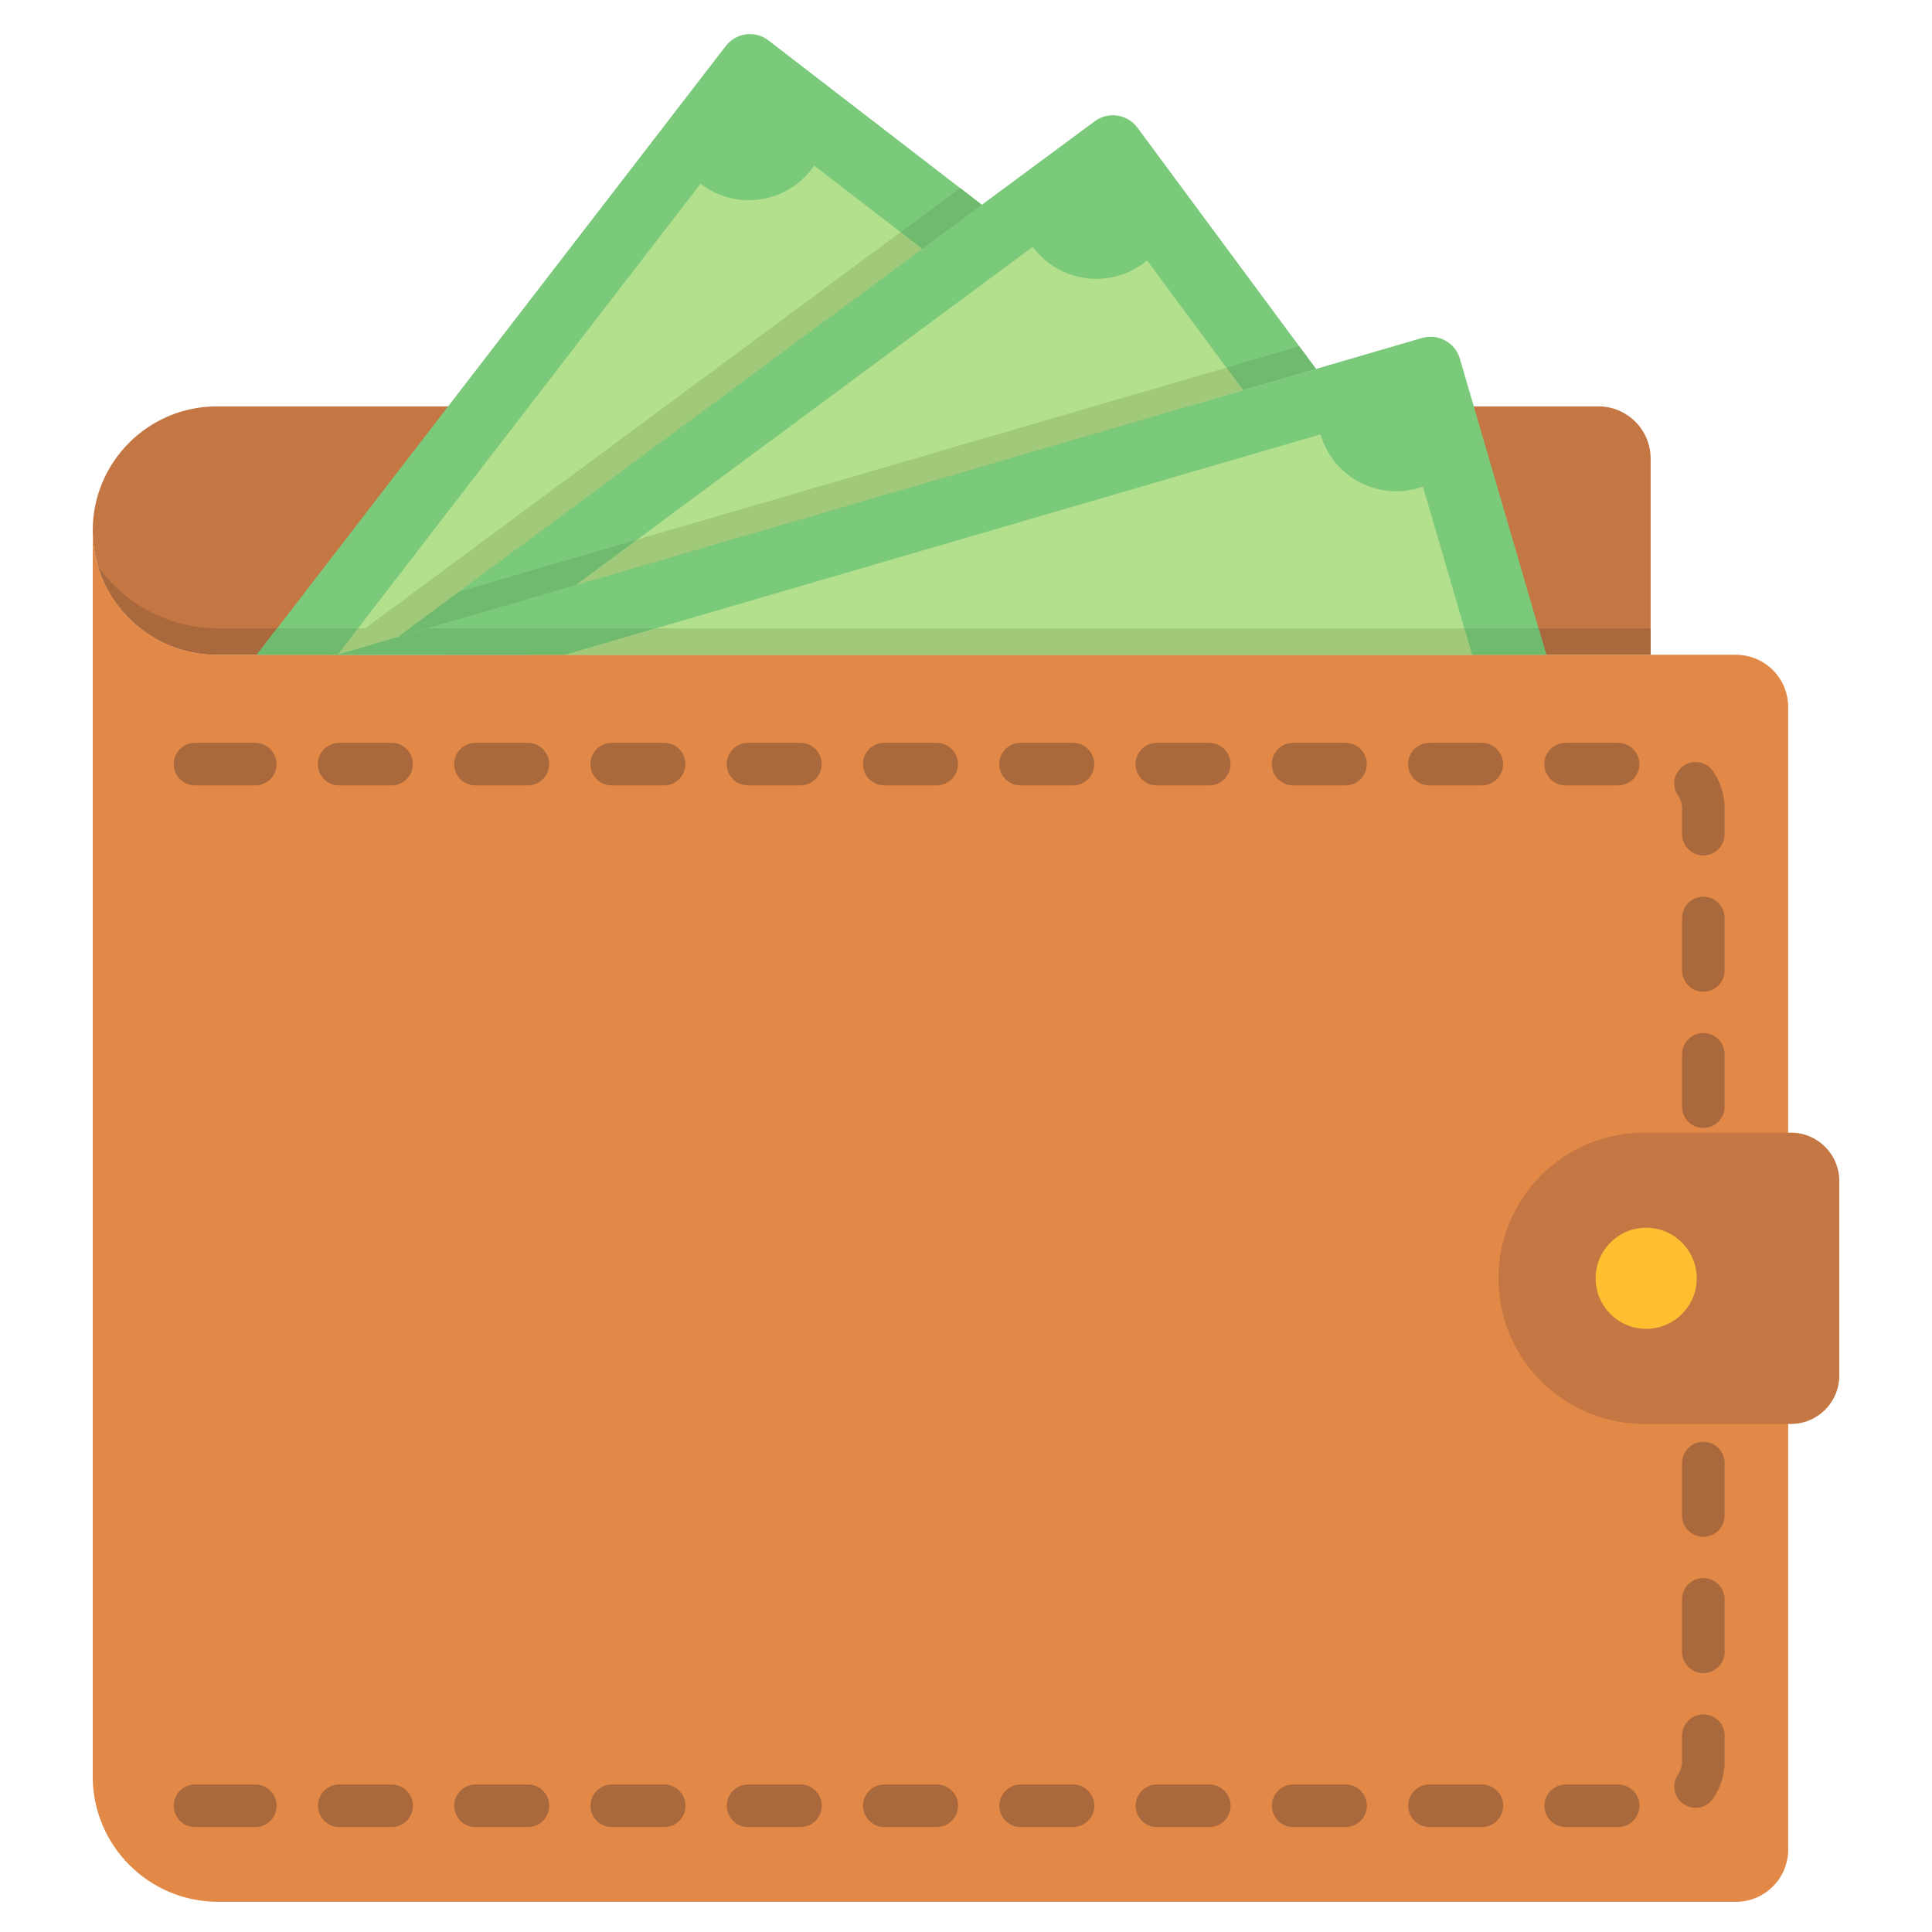
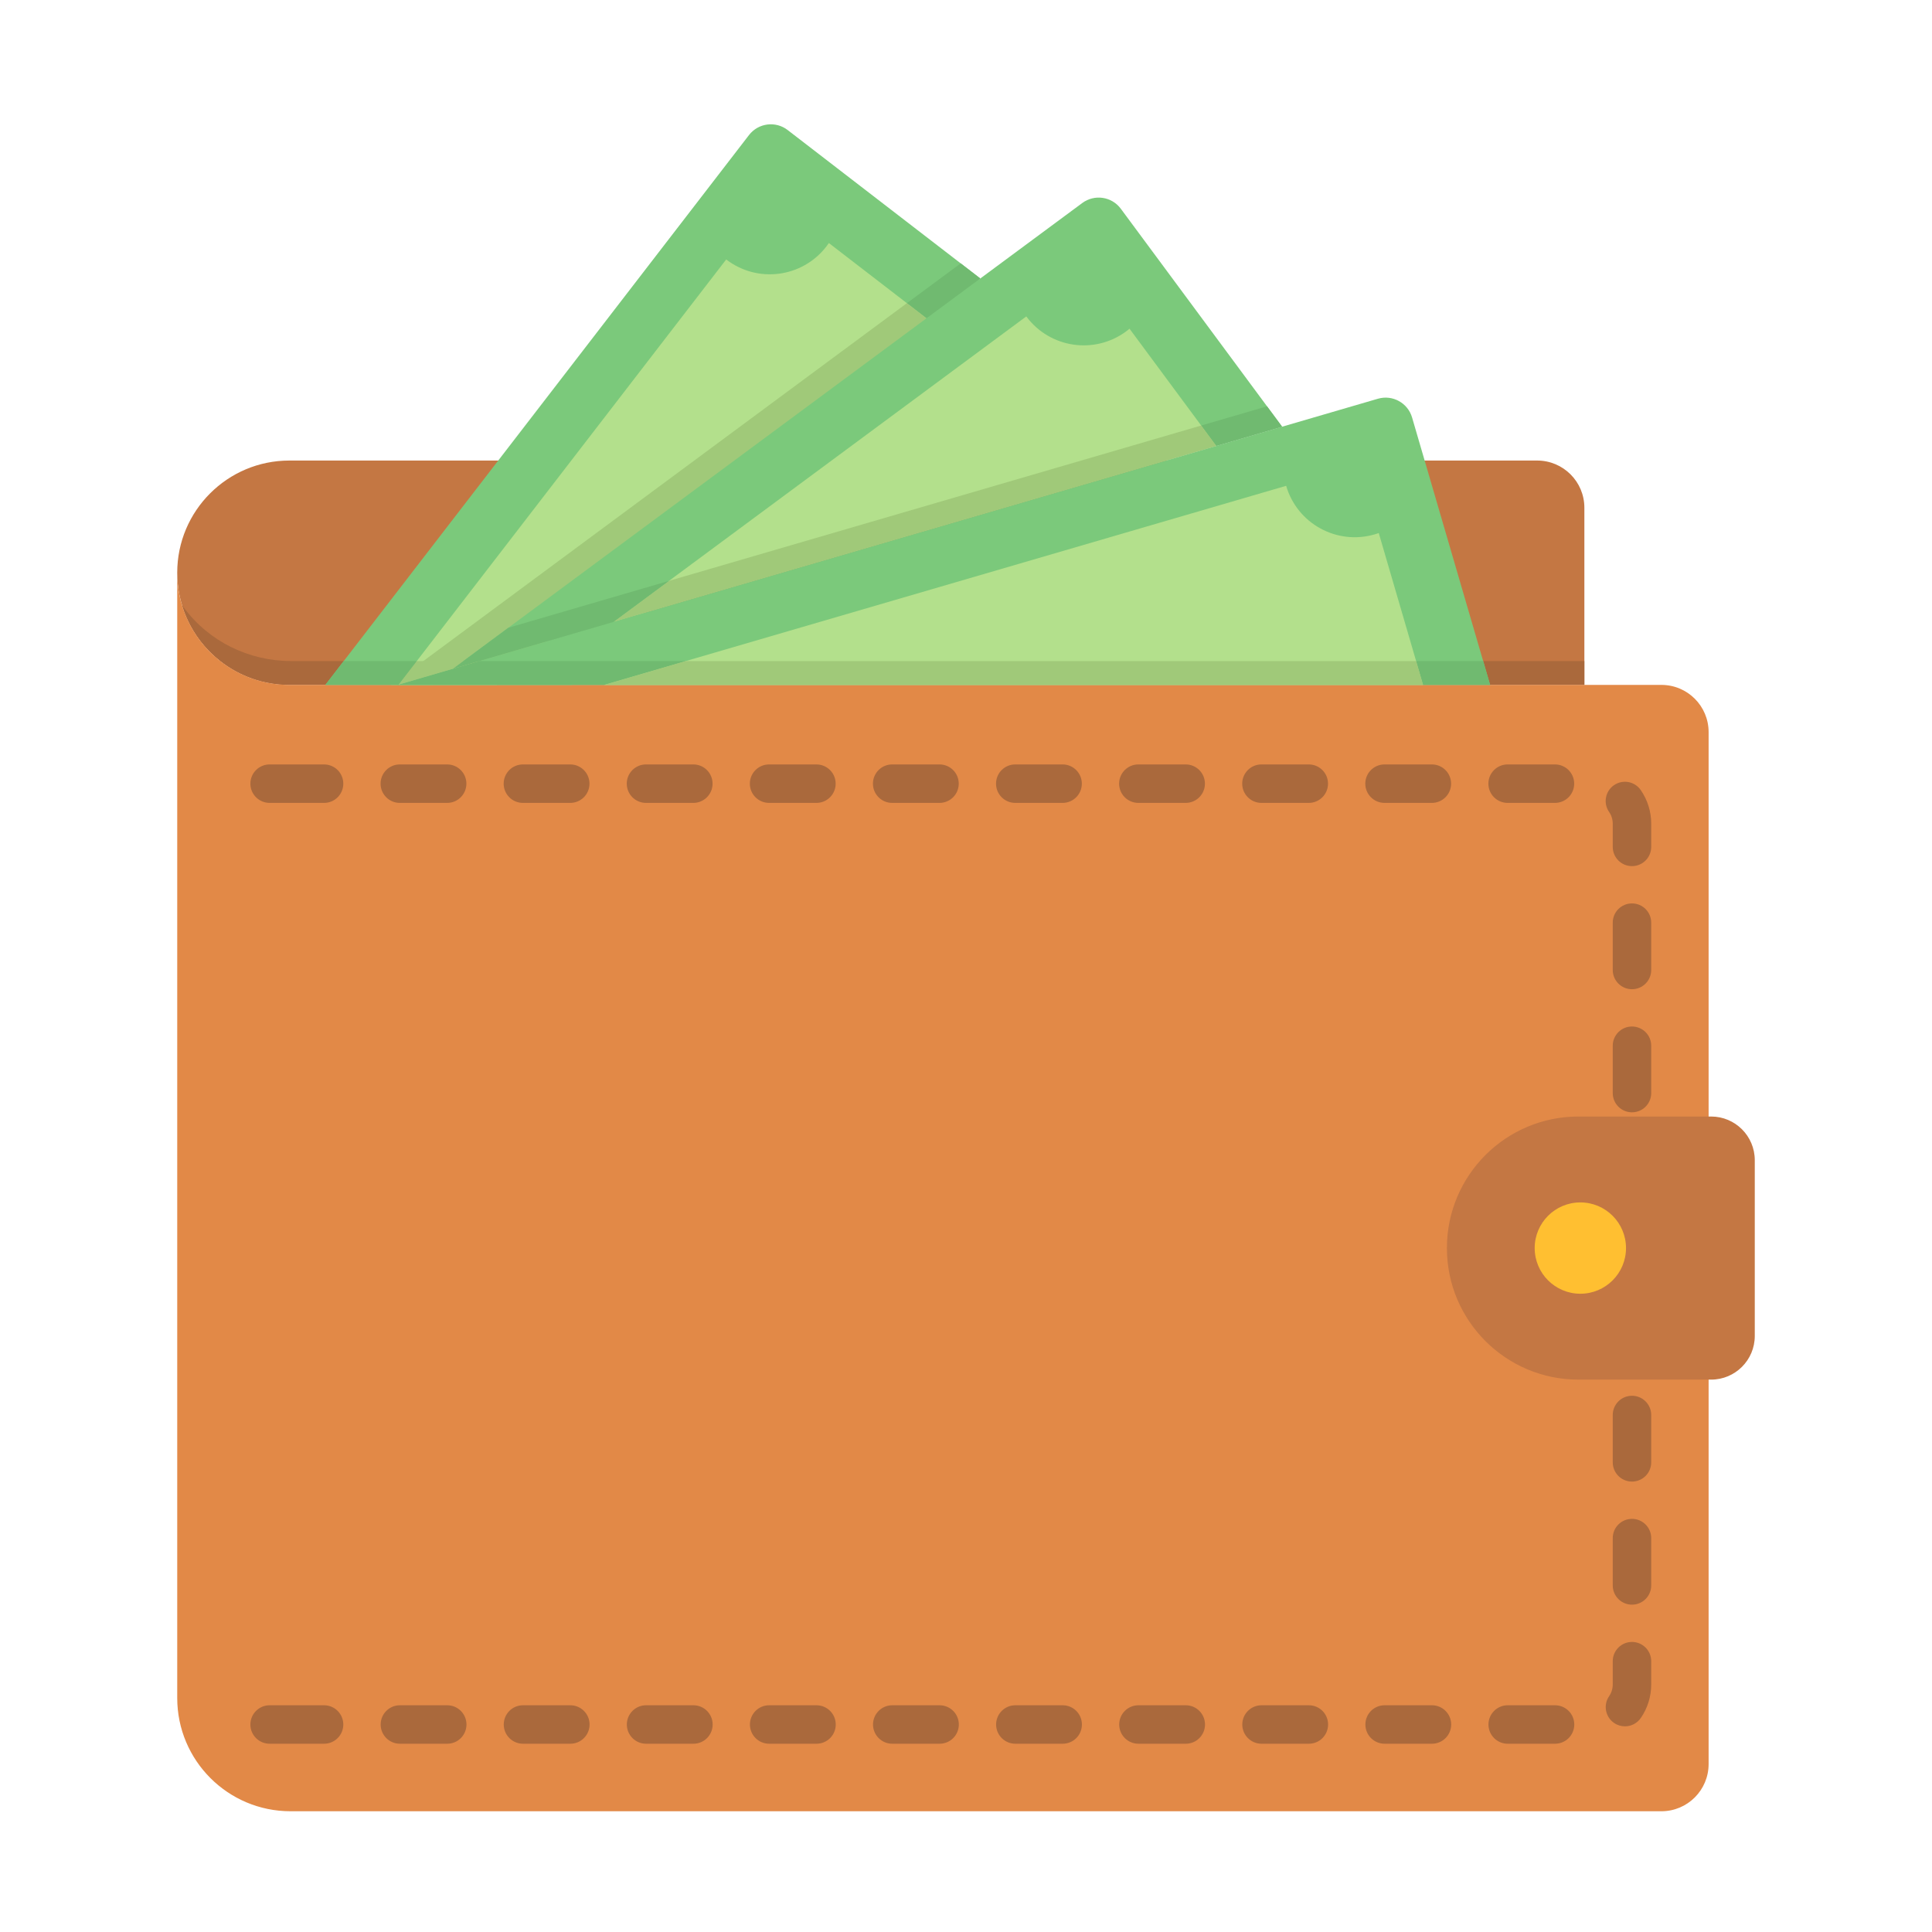
<svg xmlns="http://www.w3.org/2000/svg" viewBox="0 0 128 128">
-   <g transform="translate(-21.90717, -14.16554) scale(0.0780974)">
-     <path fill="#C47743" d="M1680.791 570.476v166.382H464.526c-24.507 0-47.063-8.374-64.958-22.411a106 106 0 0 1-9.539-8.455c-19.069-19.06-30.866-45.41-30.866-74.506 0-58.174 47.18-105.354 105.363-105.354h1171.93c24.489 0 44.335 19.855 44.335 44.344" />
-     <path fill="#AA693C" d="M1680.791 714.447v22.411H464.526c-24.507 0-47.063-8.374-64.958-22.411a106 106 0 0 1-9.539-8.455c-12.168-12.159-21.373-27.289-26.431-44.208q.802 1.138 1.627 2.26c23.507 31.967 61.19 50.404 100.87 50.404z" />
-     <path fill="#E28947" d="M1797.482 781.193v969.225c0 24.48-19.846 44.335-44.335 44.335H465.574c-58.761 0-106.411-47.641-106.411-106.411V631.486c0 29.096 11.797 55.446 30.866 74.506 19.06 19.069 45.401 30.866 74.497 30.866h1288.621c24.489.001 44.335 19.846 44.335 44.335" />
-     <path fill="#7BC97B" d="m498.3 736.855 162.356-210.72 235.54-305.718c8.726-11.324 24.971-13.425 36.295-4.709l180.942 139.416-383.609 381.73z" />
-     <path fill="#B3E08C" d="M1062.912 392.513 690.997 709.885l-31.607 26.973h-92.482l9.105-11.824 153.248-198.902 145.516-188.866c29.349 22.61 71.471 17.154 94.09-12.195a65 65 0 0 0 2.331-3.225l73.295 56.475z" />
-     <path fill="#70BA70" d="M1113.434 355.125 784.292 682.65l-93.295 27.235 371.915-317.372-18.419-14.191 50.523-37.388z" />
-     <path fill="#A0C979" d="M1062.912 392.513 690.997 709.885l-92.4 26.974h-38.554l15.971-11.825 11.698-8.654 2.61-1.933 454.171-336.125z" />
-     <path fill="#7BC97B" d="M1396.905 494.344 618.181 721.656l51.977-38.472 539.065-398.942c11.481-8.5 27.696-6.079 36.187 5.402l137.323 185.551z" />
-     <path fill="#B3E08C" d="m1335.064 512.393-566.02 165.226 51.986-38.472 335.61-248.377c22.032 29.782 64.036 36.06 93.828 14.01a63 63 0 0 0 3.125-2.457l67.297 90.919z" />
-     <path fill="#7BC97B" d="m1592.272 736.855-61.496-210.72-11.812-40.454c-4.008-13.718-18.374-21.592-32.092-17.593l-198.864 58.047-721.907 210.72z" />
-     <path fill="#70BA70" d="m1396.905 494.344-61.841 18.049-14.173-19.151 61.841-18.048z" />
-     <path fill="#A0C979" d="m1335.064 512.393-566.02 165.226 51.986-38.473 436.303-127.349 63.558-18.555z" />
-     <path fill="#B3E08C" d="m1529.304 736.855-41.624-142.617a66 66 0 0 1-3.795 1.224c-35.568 10.384-72.812-10.038-83.187-45.597l-640.636 186.99z" />
-     <path fill="#70BA70" d="m836.847 714.447-76.782 22.412H566.104l76.773-22.412z" />
-     <path fill="#70BA70" d="M1592.275 736.859h-62.97l-6.54-22.412h62.97z" />
-     <path fill="#A0C979" d="M1529.305 736.859h-769.24l76.782-22.412h685.918z" />
-     <path fill="#A0C979" d="m642.877 714.447-76.773 22.412h-6.061l24.128-22.412z" />
-     <path fill="#70BA70" d="m821.03 639.146-51.986 38.473-150.863 44.037 51.977-38.473z" />
-     <path fill="#70BA70" d="m584.171 714.447-17.263 22.412h-68.607l17.263-22.412z" />
-     <path fill="#AA693C" d="M497.081 847.683h-51.138c-9.978 0-18.066-8.088-18.066-18.066s8.088-18.066 18.066-18.066h51.138c9.978 0 18.066 8.088 18.066 18.066s-8.088 18.066-18.066 18.066" />
-     <path fill="#AA693C" d="M1653.245 1731.343h-44.465c-9.978 0-18.066-8.088-18.066-18.066s8.089-18.066 18.066-18.066h44.465c9.978 0 18.066 8.088 18.066 18.066s-8.088 18.066-18.066 18.066m-115.609 0h-44.465c-9.978 0-18.066-8.088-18.066-18.066s8.088-18.066 18.066-18.066h44.465c9.978 0 18.066 8.088 18.066 18.066s-8.088 18.066-18.066 18.066m-115.608 0h-44.465c-9.978 0-18.066-8.088-18.066-18.066s8.088-18.066 18.066-18.066h44.465c9.978 0 18.066 8.088 18.066 18.066s-8.088 18.066-18.066 18.066m-115.609 0h-44.465c-9.978 0-18.066-8.088-18.066-18.066s8.089-18.066 18.066-18.066h44.465c9.978 0 18.066 8.088 18.066 18.066s-8.088 18.066-18.066 18.066m-115.608 0h-44.465c-9.978 0-18.066-8.088-18.066-18.066s8.088-18.066 18.066-18.066h44.465c9.978 0 18.066 8.088 18.066 18.066s-8.088 18.066-18.066 18.066m-115.609 0h-44.465c-9.978 0-18.066-8.088-18.066-18.066s8.088-18.066 18.066-18.066h44.465c9.978 0 18.066 8.088 18.066 18.066s-8.088 18.066-18.066 18.066m-115.608 0h-44.465c-9.978 0-18.066-8.088-18.066-18.066s8.088-18.066 18.066-18.066h44.465c9.978 0 18.066 8.088 18.066 18.066s-8.089 18.066-18.066 18.066m-115.61 0H799.52c-9.978 0-18.066-8.088-18.066-18.066s8.088-18.066 18.066-18.066h44.465c9.978 0 18.066 8.088 18.066 18.066s-8.089 18.066-18.067 18.066m-115.608 0h-44.465c-9.978 0-18.066-8.088-18.066-18.066s8.088-18.066 18.066-18.066h44.465c9.978 0 18.066 8.088 18.066 18.066.001 9.978-8.088 18.066-18.066 18.066m-115.608 0h-44.466c-9.978 0-18.066-8.088-18.066-18.066s8.088-18.066 18.066-18.066h44.466c9.978 0 18.066 8.088 18.066 18.066.001 9.978-8.088 18.066-18.066 18.066m1106.136-16.349a18 18 0 0 1-10.211-3.175c-8.225-5.648-10.314-16.895-4.667-25.12a19.4 19.4 0 0 0 3.413-11.045v-21.85c0-9.978 8.088-18.066 18.066-18.066s18.066 8.088 18.066 18.066v21.85c0 11.308-3.375 22.2-9.759 31.498-3.501 5.101-9.157 7.842-14.908 7.842m6.602-114.267c-9.978 0-18.066-8.089-18.066-18.066v-44.465c0-9.978 8.088-18.066 18.066-18.066s18.066 8.089 18.066 18.066v44.465c0 9.978-8.088 18.066-18.066 18.066m0-115.608c-9.978 0-18.066-8.088-18.066-18.066v-44.465c0-9.978 8.088-18.066 18.066-18.066s18.066 8.088 18.066 18.066v44.465c0 9.978-8.088 18.066-18.066 18.066m0-115.609c-9.978 0-18.066-8.088-18.066-18.066v-44.465c0-9.978 8.088-18.066 18.066-18.066s18.066 8.088 18.066 18.066v44.465c0 9.978-8.088 18.066-18.066 18.066m0-115.608c-9.978 0-18.066-8.089-18.066-18.066v-44.465c0-9.978 8.088-18.066 18.066-18.066s18.066 8.088 18.066 18.066v44.465c0 9.977-8.088 18.066-18.066 18.066m0-115.609c-9.978 0-18.066-8.088-18.066-18.066v-44.465c0-9.978 8.088-18.066 18.066-18.066s18.066 8.088 18.066 18.066v44.465c0 9.978-8.088 18.066-18.066 18.066m0-115.608c-9.978 0-18.066-8.088-18.066-18.066v-44.465c0-9.978 8.088-18.066 18.066-18.066s18.066 8.088 18.066 18.066v44.465c0 9.977-8.088 18.066-18.066 18.066m0-115.609c-9.978 0-18.066-8.088-18.066-18.066v-21.771a19.4 19.4 0 0 0-3.436-11.078c-5.666-8.213-3.6-19.465 4.613-25.13 8.213-5.666 19.465-3.601 25.13 4.613 6.428 9.319 9.826 20.244 9.826 31.595v21.771c-.001 9.978-8.089 18.066-18.067 18.066m-72.34-59.393h-44.465c-9.978 0-18.066-8.088-18.066-18.066s8.089-18.066 18.066-18.066h44.465c9.978 0 18.066 8.088 18.066 18.066s-8.088 18.066-18.066 18.066m-115.608 0h-44.465c-9.978 0-18.066-8.088-18.066-18.066s8.088-18.066 18.066-18.066h44.465c9.978 0 18.066 8.088 18.066 18.066s-8.088 18.066-18.066 18.066m-115.608 0h-44.465c-9.978 0-18.066-8.088-18.066-18.066s8.088-18.066 18.066-18.066h44.465c9.978 0 18.066 8.088 18.066 18.066s-8.088 18.066-18.066 18.066m-115.609 0h-44.465c-9.978 0-18.066-8.088-18.066-18.066s8.089-18.066 18.066-18.066h44.465c9.978 0 18.066 8.088 18.066 18.066s-8.088 18.066-18.066 18.066m-115.608 0h-44.466c-9.978 0-18.066-8.088-18.066-18.066s8.088-18.066 18.066-18.066h44.466c9.978 0 18.066 8.088 18.066 18.066s-8.088 18.066-18.066 18.066m-115.609 0h-44.465c-9.978 0-18.066-8.088-18.066-18.066s8.088-18.066 18.066-18.066h44.465c9.978 0 18.066 8.088 18.066 18.066s-8.088 18.066-18.066 18.066m-115.608 0H915.05c-9.978 0-18.066-8.088-18.066-18.066s8.088-18.066 18.066-18.066h44.466c9.978 0 18.066 8.088 18.066 18.066s-8.088 18.066-18.066 18.066m-115.609 0h-44.465c-9.978 0-18.066-8.088-18.066-18.066s8.088-18.066 18.066-18.066h44.465c9.978 0 18.066 8.088 18.066 18.066s-8.088 18.066-18.066 18.066m-115.608 0h-44.466c-9.978 0-18.066-8.088-18.066-18.066s8.088-18.066 18.066-18.066h44.466c9.978 0 18.066 8.088 18.066 18.066s-8.088 18.066-18.066 18.066m-115.609 0h-44.465c-9.978 0-18.066-8.088-18.066-18.066s8.088-18.066 18.066-18.066h44.465c9.978 0 18.066 8.088 18.066 18.066s-8.088 18.066-18.066 18.066" />
-     <path fill="#AA693C" d="M497.081 1731.343h-51.138c-9.978 0-18.066-8.088-18.066-18.066s8.088-18.066 18.066-18.066h51.138c9.978 0 18.066 8.088 18.066 18.066.001 9.978-8.088 18.066-18.066 18.066" />
-     <path fill="#C47743" d="M1675.242 1389.359h124.573c22.656 0 41.023-18.366 41.023-41.023v-165.069c0-22.656-18.366-41.023-41.023-41.023h-124.573c-68.239 0-123.557 55.318-123.557 123.557s55.318 123.558 123.557 123.558" />
+   <g transform="translate(-13.59358, -6.60113) scale(0.07053958)">
+     <path fill="#C47743" d="M1680.791,570.476v166.382H464.526c-24.507,0-47.063-8.374-64.958-22.411     c-3.351-2.629-6.531-5.447-9.539-8.455c-19.069-19.06-30.866-45.41-30.866-74.506c0-58.174,47.18-105.354,105.363-105.354     h1171.93C1660.945,526.132,1680.791,545.987,1680.791,570.476z" />
+     <path fill="#AA693C" d="M1680.791,714.447v22.411H464.526c-24.507,0-47.063-8.374-64.958-22.411     c-3.351-2.629-6.531-5.447-9.539-8.455c-12.168-12.159-21.373-27.289-26.431-44.208c0.535,0.759,1.077,1.512,1.627,2.26     c23.507,31.967,61.19,50.404,100.87,50.404H1680.791z" />
+     <path fill="#E28947" d="M1797.482,781.193v969.225c0,24.48-19.846,44.335-44.335,44.335H465.574     c-58.761,0-106.411-47.641-106.411-106.411V631.486c0,29.096,11.797,55.446,30.866,74.506     c19.06,19.069,45.401,30.866,74.497,30.866h1288.621C1777.636,736.859,1797.482,756.704,1797.482,781.193z" />
+     <path fill="#7BC97B" d="M498.3,736.855l162.356-210.72l235.54-305.718c8.726-11.324,24.971-13.425,36.295-4.709     l180.942,139.416l-383.609,381.73H498.3z" />
+     <path fill="#B3E08C" d="M1062.912,392.513L690.997,709.885l-31.607,26.973h-92.482l9.105-11.824l153.248-198.902     l145.516-188.866c29.349,22.61,71.471,17.154,94.09-12.195c0.813-1.066,1.599-2.132,2.331-3.225l73.295,56.475L1062.912,392.513z     " />
+     <path fill="#70BA70" d="M1113.434 355.125 784.292 682.65 690.997 709.885 1062.912 392.513 1044.493 378.322 1095.016 340.934z" />
+     <path fill="#A0C979" d="M1062.912 392.513 690.997 709.885 598.597 736.859 560.043 736.859 576.014 725.034 587.712 716.38 590.322 714.447 1044.493 378.322z" />
+     <path fill="#7BC97B" d="M1396.905,494.344L618.181,721.656l51.977-38.472l539.065-398.942     c11.481-8.5,27.696-6.079,36.187,5.402l137.323,185.551L1396.905,494.344z" />
+     <path fill="#B3E08C" d="M1335.064,512.393l-566.02,165.226l51.986-38.472l335.61-248.377     c22.032,29.782,64.036,36.06,93.828,14.01c1.066-0.786,2.114-1.608,3.125-2.457l67.297,90.919L1335.064,512.393z" />
+     <path fill="#7BC97B" d="M1592.272,736.855l-61.496-210.72l-11.812-40.454c-4.008-13.718-18.374-21.592-32.092-17.593     l-198.864,58.047l-721.907,210.72H1592.272z" />
+     <path fill="#70BA70" d="M1396.905 494.344 1335.064 512.393 1320.891 493.242 1382.732 475.194z" />
+     <path fill="#A0C979" d="M1335.064 512.393 769.044 677.619 821.03 639.146 1257.333 511.797 1320.891 493.242z" />
+     <path fill="#B3E08C" d="M1529.304,736.855l-41.624-142.617c-1.241,0.443-2.51,0.851-3.795,1.224     c-35.568,10.384-72.812-10.038-83.187-45.597l-640.636,186.99H1529.304z" />
+     <path fill="#70BA70" d="M836.847 714.447 760.065 736.859 566.104 736.859 642.877 714.447z" />
+     <path fill="#70BA70" d="M1592.275 736.859 1529.305 736.859 1522.765 714.447 1585.735 714.447z" />
+     <path fill="#A0C979" d="M1529.305 736.859 760.065 736.859 836.847 714.447 1522.765 714.447z" />
+     <path fill="#A0C979" d="M642.877 714.447 566.104 736.859 560.043 736.859 584.171 714.447z" />
+     <path fill="#70BA70" d="M821.03 639.146 769.044 677.619 618.181 721.656 670.158 683.183z" />
+     <path fill="#70BA70" d="M584.171 714.447 566.908 736.859 498.301 736.859 515.564 714.447z" />
+     <path fill="#AA693C" d="M497.081,847.683h-51.138c-9.978,0-18.066-8.088-18.066-18.066s8.088-18.066,18.066-18.066      h51.138c9.978,0,18.066,8.088,18.066,18.066S507.059,847.683,497.081,847.683z" />
+     <path fill="#AA693C" d="M1653.245,1731.343h-44.465c-9.978,0-18.066-8.088-18.066-18.066      c0-9.978,8.089-18.066,18.066-18.066h44.465c9.978,0,18.066,8.088,18.066,18.066      C1671.311,1723.255,1663.223,1731.343,1653.245,1731.343z M1537.636,1731.343h-44.465c-9.978,0-18.066-8.088-18.066-18.066      c0-9.978,8.088-18.066,18.066-18.066h44.465c9.978,0,18.066,8.088,18.066,18.066      C1555.702,1723.255,1547.614,1731.343,1537.636,1731.343z M1422.028,1731.343h-44.465c-9.978,0-18.066-8.088-18.066-18.066      c0-9.978,8.088-18.066,18.066-18.066h44.465c9.978,0,18.066,8.088,18.066,18.066      C1440.094,1723.255,1432.006,1731.343,1422.028,1731.343z M1306.419,1731.343h-44.465c-9.978,0-18.066-8.088-18.066-18.066      c0-9.978,8.089-18.066,18.066-18.066h44.465c9.978,0,18.066,8.088,18.066,18.066      C1324.485,1723.255,1316.397,1731.343,1306.419,1731.343z M1190.811,1731.343h-44.465c-9.978,0-18.066-8.088-18.066-18.066      c0-9.978,8.088-18.066,18.066-18.066h44.465c9.978,0,18.066,8.088,18.066,18.066      C1208.877,1723.255,1200.789,1731.343,1190.811,1731.343z M1075.202,1731.343h-44.465c-9.978,0-18.066-8.088-18.066-18.066      c0-9.978,8.088-18.066,18.066-18.066h44.465c9.978,0,18.066,8.088,18.066,18.066      C1093.268,1723.255,1085.18,1731.343,1075.202,1731.343z M959.594,1731.343h-44.465c-9.978,0-18.066-8.088-18.066-18.066      c0-9.978,8.088-18.066,18.066-18.066h44.465c9.978,0,18.066,8.088,18.066,18.066      C977.66,1723.255,969.571,1731.343,959.594,1731.343z M843.984,1731.343H799.52c-9.978,0-18.066-8.088-18.066-18.066      c0-9.978,8.088-18.066,18.066-18.066h44.465c9.978,0,18.066,8.088,18.066,18.066      C862.051,1723.255,853.962,1731.343,843.984,1731.343z M728.376,1731.343h-44.465c-9.978,0-18.066-8.088-18.066-18.066      c0-9.978,8.088-18.066,18.066-18.066h44.465c9.978,0,18.066,8.088,18.066,18.066      C746.443,1723.255,738.354,1731.343,728.376,1731.343z M612.768,1731.343h-44.466c-9.978,0-18.066-8.088-18.066-18.066      c0-9.978,8.088-18.066,18.066-18.066h44.466c9.978,0,18.066,8.088,18.066,18.066      C630.835,1723.255,622.746,1731.343,612.768,1731.343z M1718.904,1714.994c-3.525,0-7.086-1.03-10.211-3.175      c-8.225-5.648-10.314-16.895-4.667-25.12c2.233-3.252,3.413-7.07,3.413-11.045v-21.85c0-9.978,8.088-18.066,18.066-18.066      c9.978,0,18.066,8.088,18.066,18.066v21.85c0,11.308-3.375,22.2-9.759,31.498      C1730.311,1712.253,1724.655,1714.994,1718.904,1714.994z M1725.506,1600.727c-9.978,0-18.066-8.089-18.066-18.066v-44.465      c0-9.978,8.088-18.066,18.066-18.066c9.978,0,18.066,8.089,18.066,18.066v44.465      C1743.572,1592.639,1735.484,1600.727,1725.506,1600.727z M1725.506,1485.119c-9.978,0-18.066-8.088-18.066-18.066v-44.465      c0-9.978,8.088-18.066,18.066-18.066c9.978,0,18.066,8.088,18.066,18.066v44.465      C1743.572,1477.031,1735.484,1485.119,1725.506,1485.119z M1725.506,1369.51c-9.978,0-18.066-8.088-18.066-18.066v-44.465      c0-9.978,8.088-18.066,18.066-18.066c9.978,0,18.066,8.088,18.066,18.066v44.465      C1743.572,1361.422,1735.484,1369.51,1725.506,1369.51z M1725.506,1253.902c-9.978,0-18.066-8.089-18.066-18.066v-44.465      c0-9.978,8.088-18.066,18.066-18.066c9.978,0,18.066,8.088,18.066,18.066v44.465      C1743.572,1245.813,1735.484,1253.902,1725.506,1253.902z M1725.506,1138.293c-9.978,0-18.066-8.088-18.066-18.066v-44.465      c0-9.978,8.088-18.066,18.066-18.066c9.978,0,18.066,8.088,18.066,18.066v44.465      C1743.572,1130.205,1735.484,1138.293,1725.506,1138.293z M1725.506,1022.685c-9.978,0-18.066-8.088-18.066-18.066v-44.465      c0-9.978,8.088-18.066,18.066-18.066c9.978,0,18.066,8.088,18.066,18.066v44.465      C1743.572,1014.596,1735.484,1022.685,1725.506,1022.685z M1725.506,907.076c-9.978,0-18.066-8.088-18.066-18.066v-21.771      c0-3.988-1.188-7.819-3.436-11.078c-5.666-8.213-3.6-19.465,4.613-25.13c8.213-5.666,19.465-3.601,25.13,4.613      c6.428,9.319,9.826,20.244,9.826,31.595v21.771C1743.572,898.988,1735.484,907.076,1725.506,907.076z M1653.166,847.683h-44.465      c-9.978,0-18.066-8.088-18.066-18.066s8.089-18.066,18.066-18.066h44.465c9.978,0,18.066,8.088,18.066,18.066      S1663.144,847.683,1653.166,847.683z M1537.558,847.683h-44.465c-9.978,0-18.066-8.088-18.066-18.066      s8.088-18.066,18.066-18.066h44.465c9.978,0,18.066,8.088,18.066,18.066S1547.536,847.683,1537.558,847.683z M1421.95,847.683      h-44.465c-9.978,0-18.066-8.088-18.066-18.066s8.088-18.066,18.066-18.066h44.465c9.978,0,18.066,8.088,18.066,18.066      S1431.928,847.683,1421.95,847.683z M1306.341,847.683h-44.465c-9.978,0-18.066-8.088-18.066-18.066s8.089-18.066,18.066-18.066      h44.465c9.978,0,18.066,8.088,18.066,18.066S1316.319,847.683,1306.341,847.683z M1190.733,847.683h-44.466      c-9.978,0-18.066-8.088-18.066-18.066s8.088-18.066,18.066-18.066h44.466c9.978,0,18.066,8.088,18.066,18.066      S1200.711,847.683,1190.733,847.683z M1075.124,847.683h-44.465c-9.978,0-18.066-8.088-18.066-18.066      s8.088-18.066,18.066-18.066h44.465c9.978,0,18.066,8.088,18.066,18.066S1085.102,847.683,1075.124,847.683z M959.516,847.683      H915.05c-9.978,0-18.066-8.088-18.066-18.066s8.088-18.066,18.066-18.066h44.466c9.978,0,18.066,8.088,18.066,18.066      S969.494,847.683,959.516,847.683z M843.907,847.683h-44.465c-9.978,0-18.066-8.088-18.066-18.066s8.088-18.066,18.066-18.066      h44.465c9.978,0,18.066,8.088,18.066,18.066S853.885,847.683,843.907,847.683z M728.299,847.683h-44.466      c-9.978,0-18.066-8.088-18.066-18.066s8.088-18.066,18.066-18.066h44.466c9.978,0,18.066,8.088,18.066,18.066      S738.277,847.683,728.299,847.683z M612.69,847.683h-44.465c-9.978,0-18.066-8.088-18.066-18.066s8.088-18.066,18.066-18.066      h44.465c9.978,0,18.066,8.088,18.066,18.066S622.668,847.683,612.69,847.683z" />
+     <path fill="#AA693C" d="M497.081,1731.343h-51.138c-9.978,0-18.066-8.088-18.066-18.066      c0-9.978,8.088-18.066,18.066-18.066h51.138c9.978,0,18.066,8.088,18.066,18.066      C515.148,1723.255,507.059,1731.343,497.081,1731.343z" />
+     <path fill="#C47743" d="M1675.242,1389.359h124.573c22.656,0,41.023-18.366,41.023-41.023v-165.069     c0-22.656-18.366-41.023-41.023-41.023h-124.573c-68.239,0-123.557,55.318-123.557,123.557v0     C1551.685,1334.04,1607.003,1389.359,1675.242,1389.359z" />
    <circle cx="1677.01" cy="1265.803" r="42.885" fill="#FFBF31" />
  </g>
</svg>
